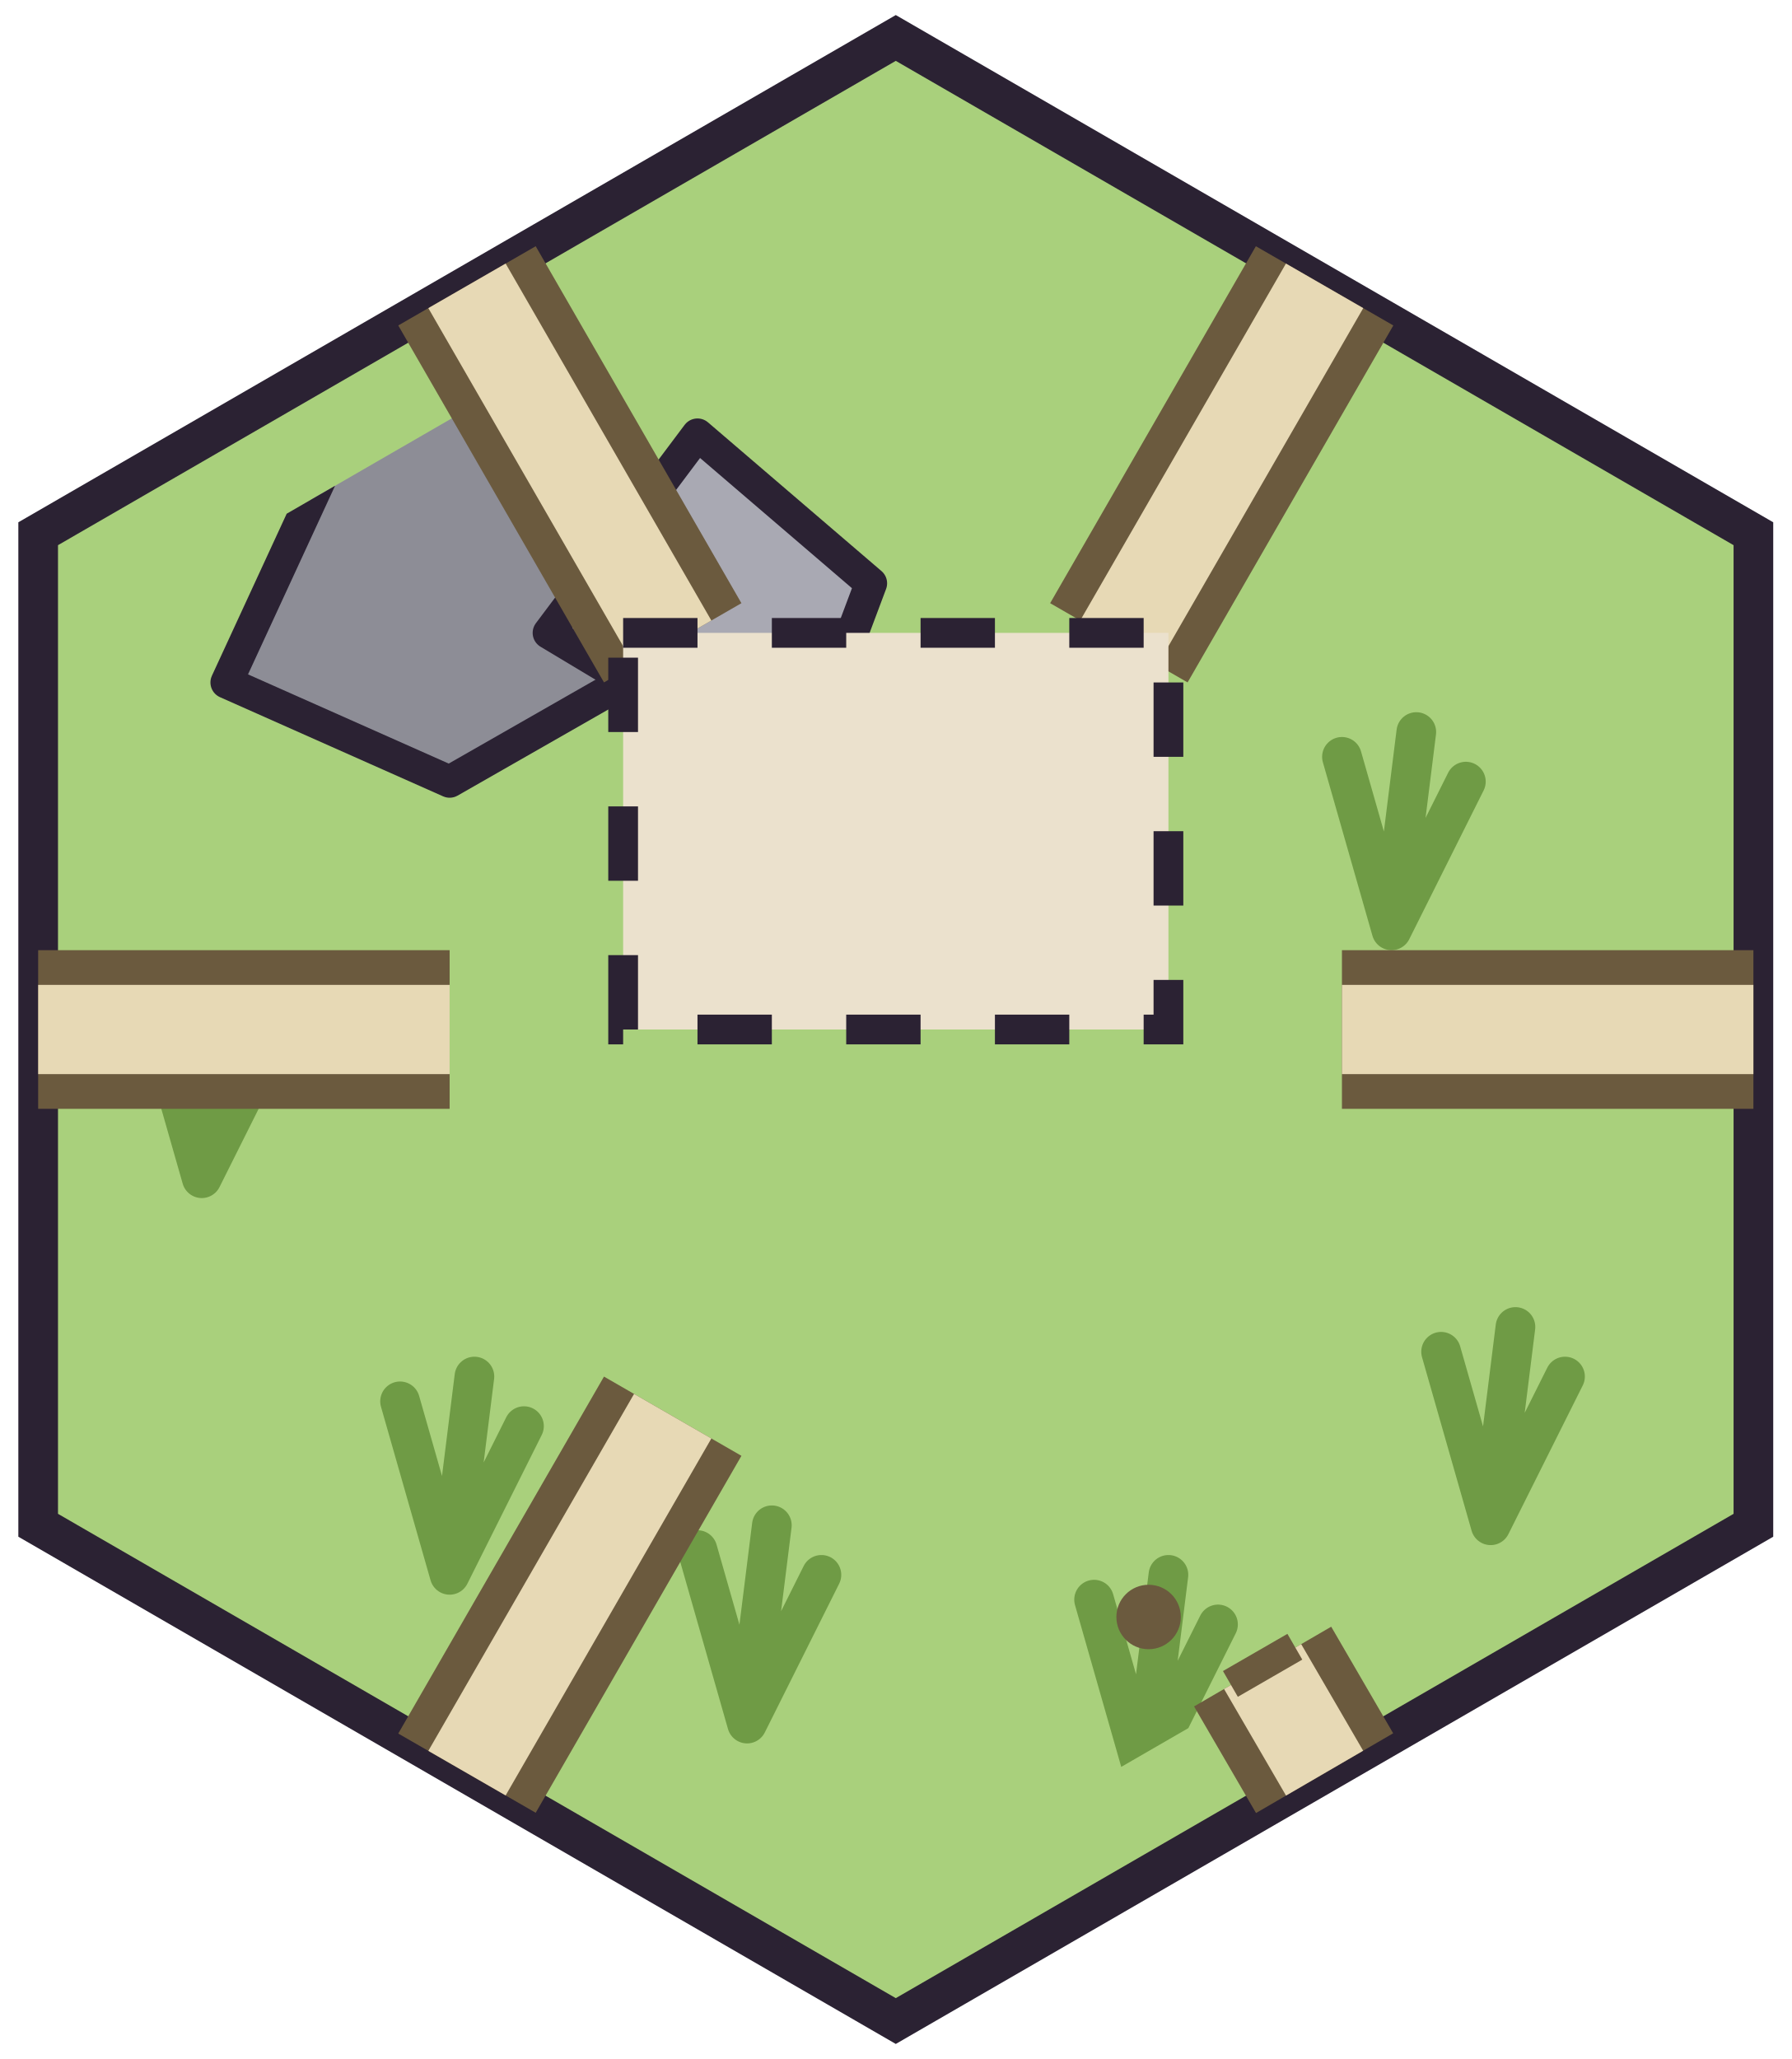
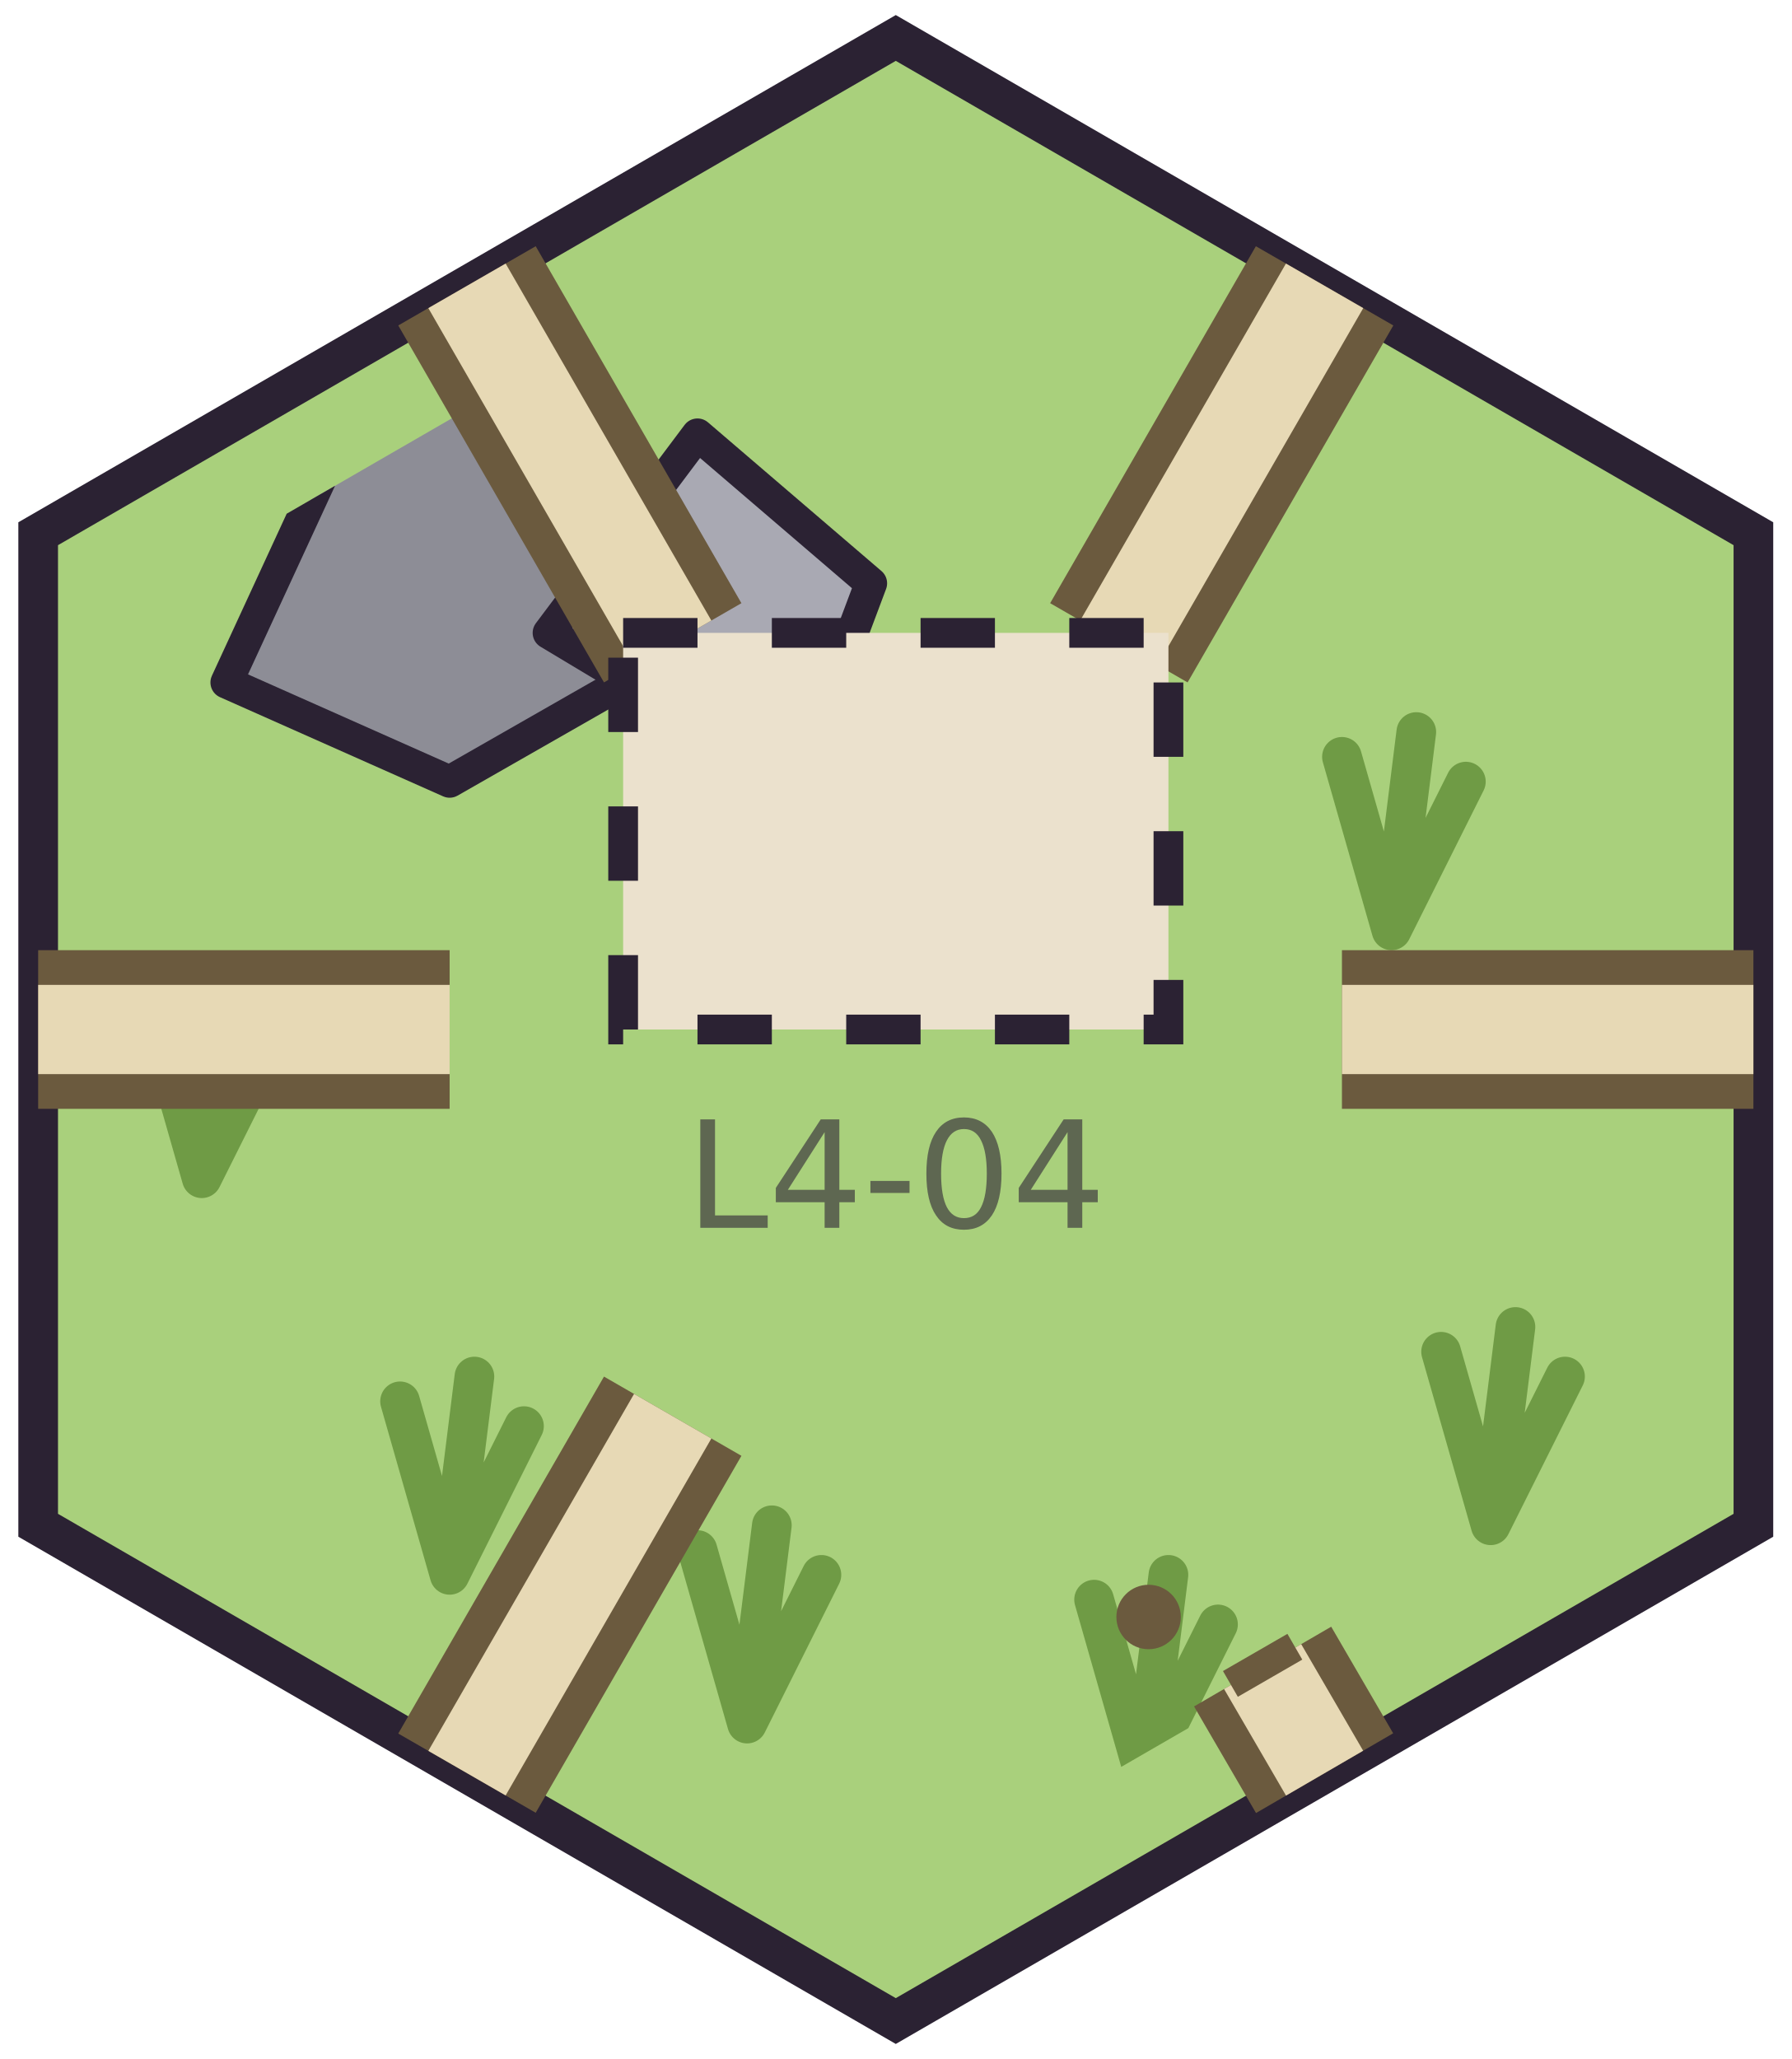
<svg xmlns="http://www.w3.org/2000/svg" viewBox="-36.14 -41.50 72.28 83.00" width="181" height="208" font-family="DejaVu Sans, Arial, sans-serif">
  <polygon points="34.6,20.0 0.0,40.0 -34.6,20.0 -34.6,-20.0 -0.0,-40.0 34.6,-20.0" fill="#a9d07c" stroke="#2b2233" stroke-width="1.6" />
  <clipPath id="c_iron">
    <polygon points="30.3,17.5 0.0,35.0 -30.3,17.5 -30.3,-17.5 -0.0,-35.0 30.3,-17.5" />
  </clipPath>
  <g clip-path="url(#c_iron)">
    <path d="M-18 22 l-2 -7 M-18 22 l1 -8 M-18 22 l3 -6" stroke="#6f9b45" stroke-width="1.6" fill="none" stroke-linecap="round" />
    <path d="M-6 28 l-2 -7 M-6 28 l1 -8 M-6 28 l3 -6" stroke="#6f9b45" stroke-width="1.6" fill="none" stroke-linecap="round" />
    <path d="M10 30 l-2 -7 M10 30 l1 -8 M10 30 l3 -6" stroke="#6f9b45" stroke-width="1.6" fill="none" stroke-linecap="round" />
    <path d="M24 20 l-2 -7 M24 20 l1 -8 M24 20 l3 -6" stroke="#6f9b45" stroke-width="1.6" fill="none" stroke-linecap="round" />
    <path d="M20 -4 l-2 -7 M20 -4 l1 -8 M20 -4 l3 -6" stroke="#6f9b45" stroke-width="1.6" fill="none" stroke-linecap="round" />
    <path d="M-28 6 l-2 -7 M-28 6 l1 -8 M-28 6 l3 -6" stroke="#6f9b45" stroke-width="1.6" fill="none" stroke-linecap="round" />
    <g stroke="#2b2233" stroke-width="1.3" stroke-linejoin="round">
      <polygon points="-27,-14 -21,-27 -12,-24 -11,-14 -18,-10" fill="#8d8d96" />
      <polygon points="-14,-16 -8,-24 -1,-18 -4,-10" fill="#a9a9b3" />
    </g>
  </g>
  <line x1="34.6" y1="0.0" x2="18.0" y2="0.0" stroke="#6b5a3e" stroke-width="6.4" />
  <line x1="34.6" y1="0.0" x2="18.0" y2="0.0" stroke="#e7d9b5" stroke-width="3.6" />
  <line x1="17.3" y1="-30.0" x2="9.0" y2="-15.6" stroke="#6b5a3e" stroke-width="6.4" />
  <line x1="17.3" y1="-30.0" x2="9.0" y2="-15.6" stroke="#e7d9b5" stroke-width="3.6" />
  <line x1="-17.3" y1="-30.0" x2="-9.0" y2="-15.6" stroke="#6b5a3e" stroke-width="6.4" />
  <line x1="-17.3" y1="-30.0" x2="-9.0" y2="-15.6" stroke="#e7d9b5" stroke-width="3.6" />
  <line x1="-34.6" y1="0.0" x2="-18.0" y2="0.0" stroke="#6b5a3e" stroke-width="6.4" />
  <line x1="-34.6" y1="0.0" x2="-18.0" y2="0.0" stroke="#e7d9b5" stroke-width="3.6" />
  <line x1="-17.3" y1="30.0" x2="-9.0" y2="15.6" stroke="#6b5a3e" stroke-width="6.4" />
  <line x1="-17.3" y1="30.0" x2="-9.0" y2="15.6" stroke="#e7d9b5" stroke-width="3.6" />
  <line x1="17.3" y1="30.0" x2="14.8" y2="25.7" stroke="#6b5a3e" stroke-width="6.4" />
  <line x1="17.3" y1="30.0" x2="14.8" y2="25.7" stroke="#e7d9b5" stroke-width="3.6" />
  <line x1="13.5" y1="26.4" x2="16.1" y2="24.9" stroke="#6b5a3e" stroke-width="1.2" />
  <circle cx="10.2" cy="23.7" r="1.3" fill="#6b5a3e" />
  <rect x="-11" y="-16" width="22" height="16" fill="#ebe1cd" stroke="#2b2233" stroke-width="1.2" stroke-dasharray="3" />
+   <text x="0" y="8" text-anchor="middle" font-size="6" fill="#2b2233" opacity="0.6">L4-04</text>
</svg>
